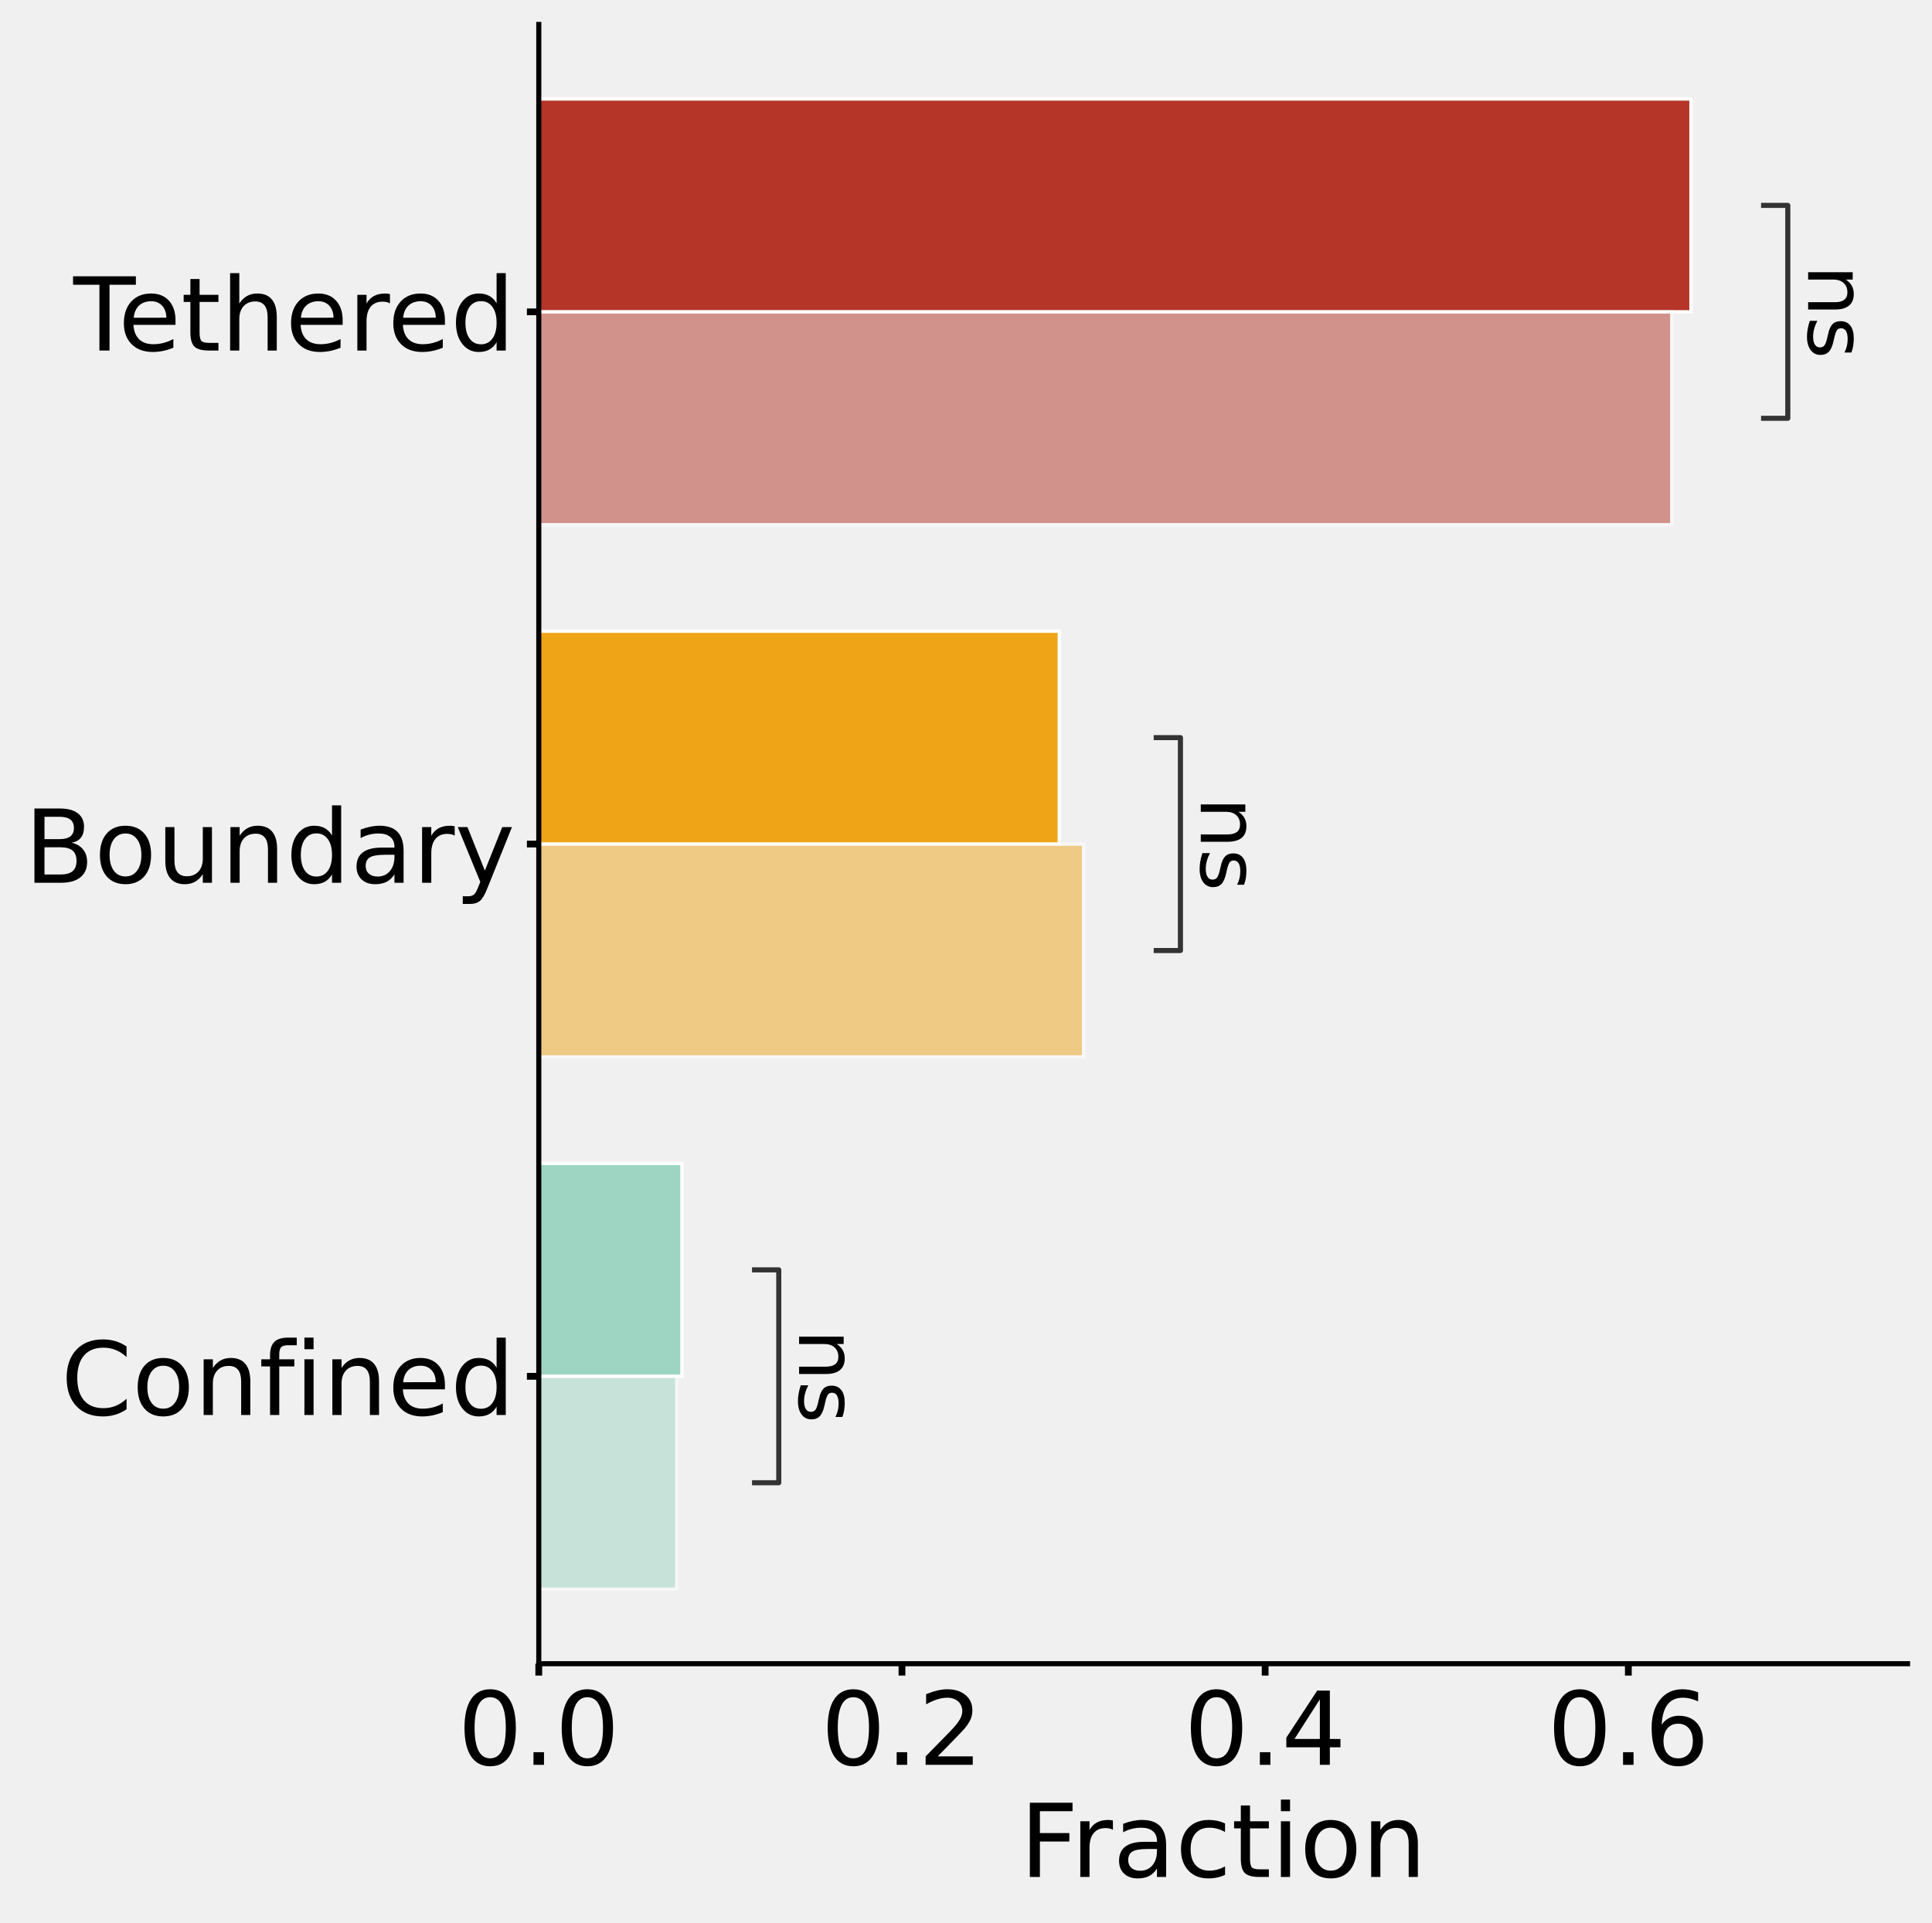
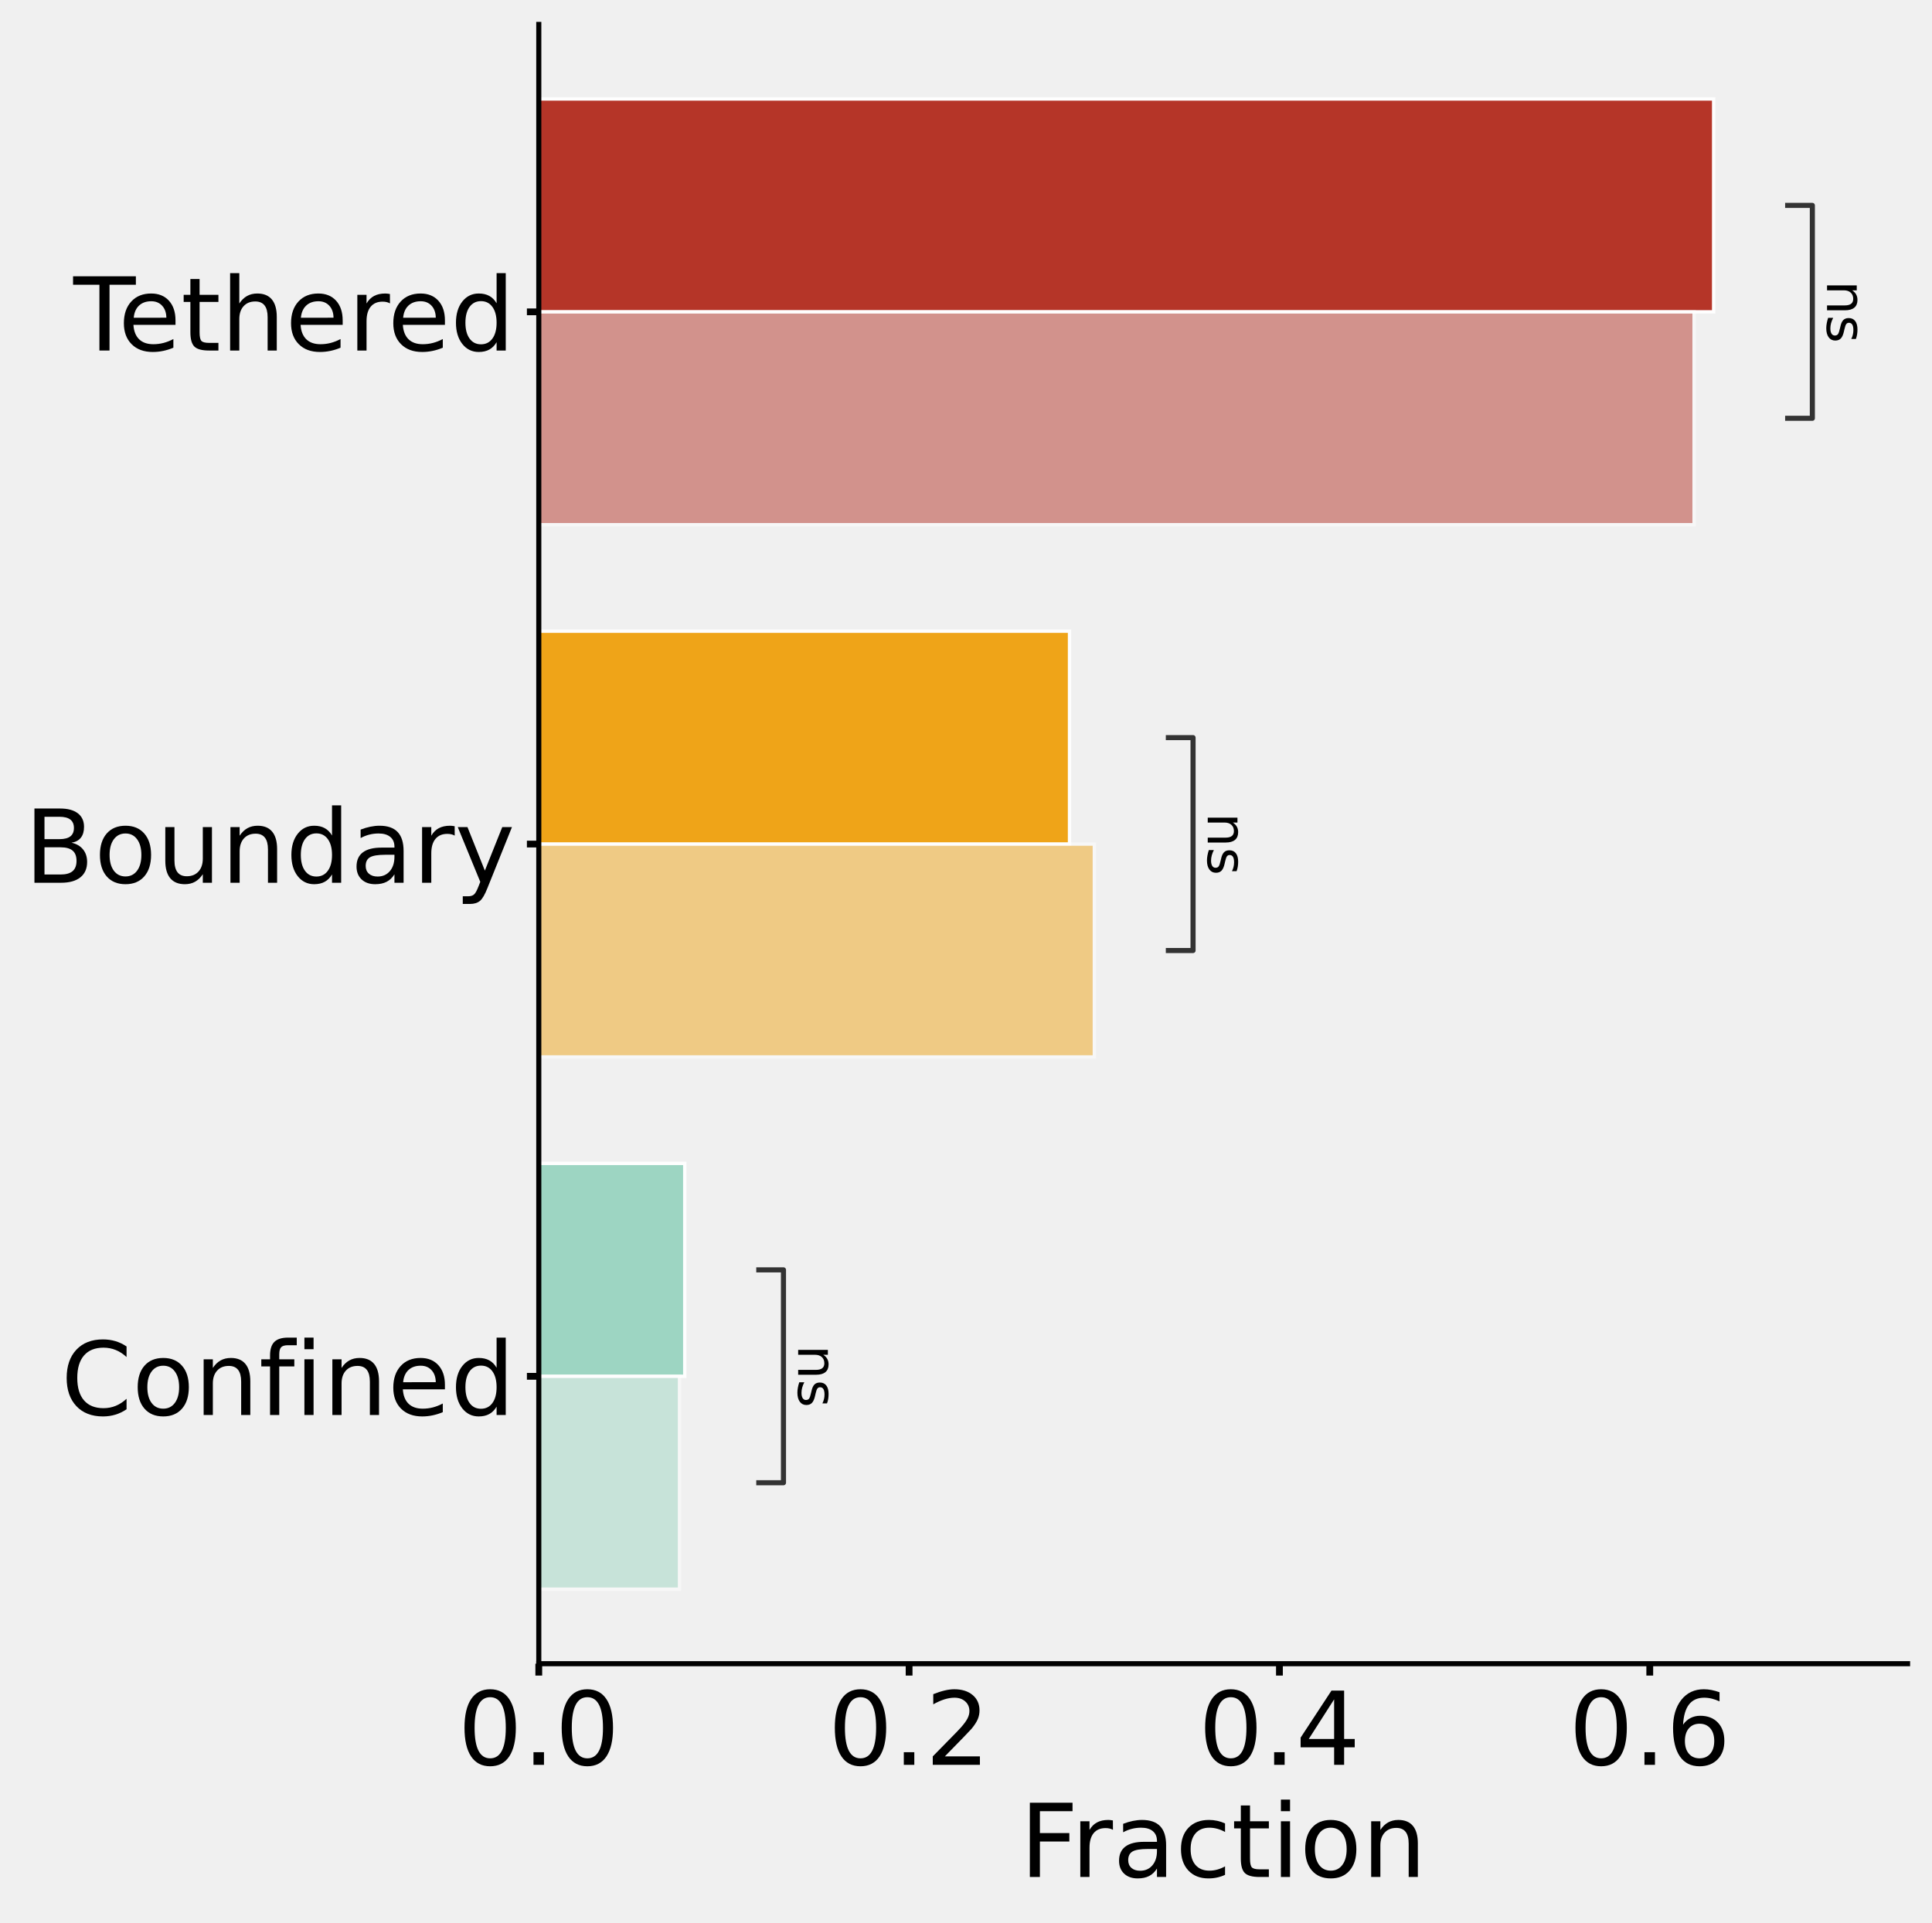
<svg xmlns="http://www.w3.org/2000/svg" xmlns:xlink="http://www.w3.org/1999/xlink" width="569.013pt" height="566.389pt" viewBox="0 0 569.013 566.389" version="1.1">
  <defs>
    <style type="text/css">*{stroke-linejoin: round; stroke-linecap: butt}</style>
  </defs>
  <g id="figure_1">
    <g id="patch_1">
      <path d="M 0 566.389  L 569.013 566.389  L 569.013 0  L 0 0  L 0 566.389  z " style="fill: none" />
    </g>
    <g id="axes_1">
      <g id="patch_2">
        <path d="M 158.683 490.12  L 561.813 490.12  L 561.813 7.2  L 158.683 7.2  L 158.683 490.12  z " style="fill: none" />
      </g>
      <g id="patch_3">
-         <path d="M 158.683 29.151  L 498.038 29.151  L 498.038 91.868  L 158.683 91.868  z " clip-path="url(#p377c1f86a9)" style="fill: #ae2012; opacity: 0.9; stroke: #ffffff; stroke-linejoin: miter" />
+         <path d="M 158.683 29.151  L 504.708 29.151  L 504.708 91.868  L 158.683 91.868  z " clip-path="url(#pe165920684)" style="fill: #ae2012; opacity: 0.9; stroke: #ffffff; stroke-linejoin: miter" />
      </g>
      <g id="patch_4">
-         <path d="M 158.683 185.943  L 311.988 185.943  L 311.988 248.66  L 158.683 248.66  z " clip-path="url(#p377c1f86a9)" style="fill: #ee9b00; opacity: 0.9; stroke: #ffffff; stroke-linejoin: miter" />
+         <path d="M 158.683 185.943  L 315.001 185.943  L 315.001 248.66  L 158.683 248.66  z " clip-path="url(#pe165920684)" style="fill: #ee9b00; opacity: 0.9; stroke: #ffffff; stroke-linejoin: miter" />
      </g>
      <g id="patch_5">
-         <path d="M 158.683 342.735  L 200.854 342.735  L 200.854 405.452  L 158.683 405.452  z " clip-path="url(#p377c1f86a9)" style="fill: #94d2bd; opacity: 0.9; stroke: #ffffff; stroke-linejoin: miter" />
+         <path d="M 158.683 342.735  L 201.683 342.735  L 201.683 405.452  L 158.683 405.452  z " clip-path="url(#pe165920684)" style="fill: #94d2bd; opacity: 0.9; stroke: #ffffff; stroke-linejoin: miter" />
      </g>
      <g id="patch_6">
-         <path d="M 158.683 91.868  L 492.391 91.868  L 492.391 154.585  L 158.683 154.585  z " clip-path="url(#p377c1f86a9)" style="fill: #ae2012; opacity: 0.45; stroke: #ffffff; stroke-linejoin: miter" />
+         <path d="M 158.683 91.868  L 498.95 91.868  L 498.95 154.585  L 158.683 154.585  z " clip-path="url(#pe165920684)" style="fill: #ae2012; opacity: 0.45; stroke: #ffffff; stroke-linejoin: miter" />
      </g>
      <g id="patch_7">
-         <path d="M 158.683 248.66  L 319.156 248.66  L 319.156 311.377  L 158.683 311.377  z " clip-path="url(#p377c1f86a9)" style="fill: #ee9b00; opacity: 0.45; stroke: #ffffff; stroke-linejoin: miter" />
+         <path d="M 158.683 248.66  L 322.31 248.66  L 322.31 311.377  L 158.683 311.377  z " clip-path="url(#pe165920684)" style="fill: #ee9b00; opacity: 0.45; stroke: #ffffff; stroke-linejoin: miter" />
      </g>
      <g id="patch_8">
-         <path d="M 158.683 405.452  L 199.333 405.452  L 199.333 468.169  L 158.683 468.169  z " clip-path="url(#p377c1f86a9)" style="fill: #94d2bd; opacity: 0.45; stroke: #ffffff; stroke-linejoin: miter" />
+         <path d="M 158.683 405.452  L 200.132 405.452  L 200.132 468.169  L 158.683 468.169  z " clip-path="url(#pe165920684)" style="fill: #94d2bd; opacity: 0.45; stroke: #ffffff; stroke-linejoin: miter" />
      </g>
      <g id="patch_9">
-         <path d="M 158.683 91.868  L 158.683 91.868  L 158.683 91.868  L 158.683 91.868  z " clip-path="url(#p377c1f86a9)" style="fill: #808080; stroke: #ffffff; stroke-linejoin: miter" />
+         <path d="M 158.683 91.868  L 158.683 91.868  L 158.683 91.868  L 158.683 91.868  z " clip-path="url(#pe165920684)" style="fill: #808080; stroke: #ffffff; stroke-linejoin: miter" />
      </g>
      <g id="patch_10">
-         <path d="M 158.683 91.868  L 158.683 91.868  L 158.683 91.868  L 158.683 91.868  z " clip-path="url(#p377c1f86a9)" style="fill: #808080; stroke: #ffffff; stroke-linejoin: miter" />
+         <path d="M 158.683 91.868  L 158.683 91.868  L 158.683 91.868  L 158.683 91.868  z " clip-path="url(#pe165920684)" style="fill: #808080; stroke: #ffffff; stroke-linejoin: miter" />
      </g>
      <g id="matplotlib.axis_1">
        <g id="xtick_1">
          <g id="line2d_1">
            <defs>
-               <path id="m9a70f101ea" d="M 0 0  L 0 3.5  " style="stroke: #000000; stroke-width: 2" />
+               <path id="m3268ec975c" d="M 0 0  L 0 3.5  " style="stroke: #000000; stroke-width: 2" />
            </defs>
            <g>
-               <use xlink:href="#m9a70f101ea" x="158.683" y="490.12" style="stroke: #000000; stroke-width: 2" />
+               <use xlink:href="#m3268ec975c" x="158.683" y="490.12" style="stroke: #000000; stroke-width: 2" />
            </g>
          </g>
          <g id="text_1">
            <g transform="translate(134.8281 519.9153) scale(0.3 -0.3)">
              <defs>
                <path id="DejaVuSans-30" d="M 2034 4250  Q 1547 4250 1301 3770  Q 1056 3291 1056 2328  Q 1056 1369 1301 889  Q 1547 409 2034 409  Q 2525 409 2770 889  Q 3016 1369 3016 2328  Q 3016 3291 2770 3770  Q 2525 4250 2034 4250  z M 2034 4750  Q 2819 4750 3233 4129  Q 3647 3509 3647 2328  Q 3647 1150 3233 529  Q 2819 -91 2034 -91  Q 1250 -91 836 529  Q 422 1150 422 2328  Q 422 3509 836 4129  Q 1250 4750 2034 4750  z " transform="scale(0.015625)" />
                <path id="DejaVuSans-2e" d="M 684 794  L 1344 794  L 1344 0  L 684 0  L 684 794  z " transform="scale(0.015625)" />
              </defs>
              <use xlink:href="#DejaVuSans-30" />
              <use xlink:href="#DejaVuSans-2e" transform="translate(63.62305 0)" />
              <use xlink:href="#DejaVuSans-30" transform="translate(95.41016 0)" />
            </g>
          </g>
        </g>
        <g id="xtick_2">
          <g id="line2d_2">
            <g>
-               <use xlink:href="#m9a70f101ea" x="265.649" y="490.12" style="stroke: #000000; stroke-width: 2" />
+               <use xlink:href="#m3268ec975c" x="267.751" y="490.12" style="stroke: #000000; stroke-width: 2" />
            </g>
          </g>
          <g id="text_2">
-             <g transform="translate(241.7945 519.9153) scale(0.3 -0.3)">
+             <g transform="translate(243.8968 519.9153) scale(0.3 -0.3)">
              <defs>
                <path id="DejaVuSans-32" d="M 1228 531  L 3431 531  L 3431 0  L 469 0  L 469 531  Q 828 903 1448 1529  Q 2069 2156 2228 2338  Q 2531 2678 2651 2914  Q 2772 3150 2772 3378  Q 2772 3750 2511 3984  Q 2250 4219 1831 4219  Q 1534 4219 1204 4116  Q 875 4013 500 3803  L 500 4441  Q 881 4594 1212 4672  Q 1544 4750 1819 4750  Q 2544 4750 2975 4387  Q 3406 4025 3406 3419  Q 3406 3131 3298 2873  Q 3191 2616 2906 2266  Q 2828 2175 2409 1742  Q 1991 1309 1228 531  z " transform="scale(0.015625)" />
              </defs>
              <use xlink:href="#DejaVuSans-30" />
              <use xlink:href="#DejaVuSans-2e" transform="translate(63.62305 0)" />
              <use xlink:href="#DejaVuSans-32" transform="translate(95.41016 0)" />
            </g>
          </g>
        </g>
        <g id="xtick_3">
          <g id="line2d_3">
            <g>
-               <use xlink:href="#m9a70f101ea" x="372.616" y="490.12" style="stroke: #000000; stroke-width: 2" />
+               <use xlink:href="#m3268ec975c" x="376.82" y="490.12" style="stroke: #000000; stroke-width: 2" />
            </g>
          </g>
          <g id="text_3">
-             <g transform="translate(348.7609 519.9153) scale(0.3 -0.3)">
+             <g transform="translate(352.9654 519.9153) scale(0.3 -0.3)">
              <defs>
                <path id="DejaVuSans-34" d="M 2419 4116  L 825 1625  L 2419 1625  L 2419 4116  z M 2253 4666  L 3047 4666  L 3047 1625  L 3713 1625  L 3713 1100  L 3047 1100  L 3047 0  L 2419 0  L 2419 1100  L 313 1100  L 313 1709  L 2253 4666  z " transform="scale(0.015625)" />
              </defs>
              <use xlink:href="#DejaVuSans-30" />
              <use xlink:href="#DejaVuSans-2e" transform="translate(63.62305 0)" />
              <use xlink:href="#DejaVuSans-34" transform="translate(95.41016 0)" />
            </g>
          </g>
        </g>
        <g id="xtick_4">
          <g id="line2d_4">
            <g>
-               <use xlink:href="#m9a70f101ea" x="479.582" y="490.12" style="stroke: #000000; stroke-width: 2" />
+               <use xlink:href="#m3268ec975c" x="485.889" y="490.12" style="stroke: #000000; stroke-width: 2" />
            </g>
          </g>
          <g id="text_4">
-             <g transform="translate(455.7273 519.9153) scale(0.3 -0.3)">
+             <g transform="translate(462.034 519.9153) scale(0.3 -0.3)">
              <defs>
                <path id="DejaVuSans-36" d="M 2113 2584  Q 1688 2584 1439 2293  Q 1191 2003 1191 1497  Q 1191 994 1439 701  Q 1688 409 2113 409  Q 2538 409 2786 701  Q 3034 994 3034 1497  Q 3034 2003 2786 2293  Q 2538 2584 2113 2584  z M 3366 4563  L 3366 3988  Q 3128 4100 2886 4159  Q 2644 4219 2406 4219  Q 1781 4219 1451 3797  Q 1122 3375 1075 2522  Q 1259 2794 1537 2939  Q 1816 3084 2150 3084  Q 2853 3084 3261 2657  Q 3669 2231 3669 1497  Q 3669 778 3244 343  Q 2819 -91 2113 -91  Q 1303 -91 875 529  Q 447 1150 447 2328  Q 447 3434 972 4092  Q 1497 4750 2381 4750  Q 2619 4750 2861 4703  Q 3103 4656 3366 4563  z " transform="scale(0.015625)" />
              </defs>
              <use xlink:href="#DejaVuSans-30" />
              <use xlink:href="#DejaVuSans-2e" transform="translate(63.62305 0)" />
              <use xlink:href="#DejaVuSans-36" transform="translate(95.41016 0)" />
            </g>
          </g>
        </g>
        <g id="text_5">
          <g transform="translate(300.3697 552.9497) scale(0.3 -0.3)">
            <defs>
              <path id="DejaVuSans-46" d="M 628 4666  L 3309 4666  L 3309 4134  L 1259 4134  L 1259 2759  L 3109 2759  L 3109 2228  L 1259 2228  L 1259 0  L 628 0  L 628 4666  z " transform="scale(0.015625)" />
              <path id="DejaVuSans-72" d="M 2631 2963  Q 2534 3019 2420 3045  Q 2306 3072 2169 3072  Q 1681 3072 1420 2755  Q 1159 2438 1159 1844  L 1159 0  L 581 0  L 581 3500  L 1159 3500  L 1159 2956  Q 1341 3275 1631 3429  Q 1922 3584 2338 3584  Q 2397 3584 2469 3576  Q 2541 3569 2628 3553  L 2631 2963  z " transform="scale(0.015625)" />
              <path id="DejaVuSans-61" d="M 2194 1759  Q 1497 1759 1228 1600  Q 959 1441 959 1056  Q 959 750 1161 570  Q 1363 391 1709 391  Q 2188 391 2477 730  Q 2766 1069 2766 1631  L 2766 1759  L 2194 1759  z M 3341 1997  L 3341 0  L 2766 0  L 2766 531  Q 2569 213 2275 61  Q 1981 -91 1556 -91  Q 1019 -91 701 211  Q 384 513 384 1019  Q 384 1609 779 1909  Q 1175 2209 1959 2209  L 2766 2209  L 2766 2266  Q 2766 2663 2505 2880  Q 2244 3097 1772 3097  Q 1472 3097 1187 3025  Q 903 2953 641 2809  L 641 3341  Q 956 3463 1253 3523  Q 1550 3584 1831 3584  Q 2591 3584 2966 3190  Q 3341 2797 3341 1997  z " transform="scale(0.015625)" />
              <path id="DejaVuSans-63" d="M 3122 3366  L 3122 2828  Q 2878 2963 2633 3030  Q 2388 3097 2138 3097  Q 1578 3097 1268 2742  Q 959 2388 959 1747  Q 959 1106 1268 751  Q 1578 397 2138 397  Q 2388 397 2633 464  Q 2878 531 3122 666  L 3122 134  Q 2881 22 2623 -34  Q 2366 -91 2075 -91  Q 1284 -91 818 406  Q 353 903 353 1747  Q 353 2603 823 3093  Q 1294 3584 2113 3584  Q 2378 3584 2631 3529  Q 2884 3475 3122 3366  z " transform="scale(0.015625)" />
              <path id="DejaVuSans-74" d="M 1172 4494  L 1172 3500  L 2356 3500  L 2356 3053  L 1172 3053  L 1172 1153  Q 1172 725 1289 603  Q 1406 481 1766 481  L 2356 481  L 2356 0  L 1766 0  Q 1100 0 847 248  Q 594 497 594 1153  L 594 3053  L 172 3053  L 172 3500  L 594 3500  L 594 4494  L 1172 4494  z " transform="scale(0.015625)" />
              <path id="DejaVuSans-69" d="M 603 3500  L 1178 3500  L 1178 0  L 603 0  L 603 3500  z M 603 4863  L 1178 4863  L 1178 4134  L 603 4134  L 603 4863  z " transform="scale(0.015625)" />
              <path id="DejaVuSans-6f" d="M 1959 3097  Q 1497 3097 1228 2736  Q 959 2375 959 1747  Q 959 1119 1226 758  Q 1494 397 1959 397  Q 2419 397 2687 759  Q 2956 1122 2956 1747  Q 2956 2369 2687 2733  Q 2419 3097 1959 3097  z M 1959 3584  Q 2709 3584 3137 3096  Q 3566 2609 3566 1747  Q 3566 888 3137 398  Q 2709 -91 1959 -91  Q 1206 -91 779 398  Q 353 888 353 1747  Q 353 2609 779 3096  Q 1206 3584 1959 3584  z " transform="scale(0.015625)" />
              <path id="DejaVuSans-6e" d="M 3513 2113  L 3513 0  L 2938 0  L 2938 2094  Q 2938 2591 2744 2837  Q 2550 3084 2163 3084  Q 1697 3084 1428 2787  Q 1159 2491 1159 1978  L 1159 0  L 581 0  L 581 3500  L 1159 3500  L 1159 2956  Q 1366 3272 1645 3428  Q 1925 3584 2291 3584  Q 2894 3584 3203 3211  Q 3513 2838 3513 2113  z " transform="scale(0.015625)" />
            </defs>
            <use xlink:href="#DejaVuSans-46" />
            <use xlink:href="#DejaVuSans-72" transform="translate(50.26953 0)" />
            <use xlink:href="#DejaVuSans-61" transform="translate(91.38281 0)" />
            <use xlink:href="#DejaVuSans-63" transform="translate(152.6621 0)" />
            <use xlink:href="#DejaVuSans-74" transform="translate(207.6426 0)" />
            <use xlink:href="#DejaVuSans-69" transform="translate(246.8516 0)" />
            <use xlink:href="#DejaVuSans-6f" transform="translate(274.6348 0)" />
            <use xlink:href="#DejaVuSans-6e" transform="translate(335.8164 0)" />
          </g>
        </g>
      </g>
      <g id="matplotlib.axis_2">
        <g id="ytick_1">
          <g id="line2d_5">
            <defs>
-               <path id="m6d8dbdc36f" d="M 0 0  L -3.5 0  " style="stroke: #000000; stroke-width: 2" />
+               <path id="maea115e2bb" d="M 0 0  L -3.5 0  " style="stroke: #000000; stroke-width: 2" />
            </defs>
            <g>
-               <use xlink:href="#m6d8dbdc36f" x="158.683" y="91.868" style="stroke: #000000; stroke-width: 2" />
+               <use xlink:href="#maea115e2bb" x="158.683" y="91.868" style="stroke: #000000; stroke-width: 2" />
            </g>
          </g>
          <g id="text_6">
            <g transform="translate(21.60469 103.2654) scale(0.3 -0.3)">
              <defs>
                <path id="DejaVuSans-54" d="M -19 4666  L 3928 4666  L 3928 4134  L 2272 4134  L 2272 0  L 1638 0  L 1638 4134  L -19 4134  L -19 4666  z " transform="scale(0.015625)" />
                <path id="DejaVuSans-65" d="M 3597 1894  L 3597 1613  L 953 1613  Q 991 1019 1311 708  Q 1631 397 2203 397  Q 2534 397 2845 478  Q 3156 559 3463 722  L 3463 178  Q 3153 47 2828 -22  Q 2503 -91 2169 -91  Q 1331 -91 842 396  Q 353 884 353 1716  Q 353 2575 817 3079  Q 1281 3584 2069 3584  Q 2775 3584 3186 3129  Q 3597 2675 3597 1894  z M 3022 2063  Q 3016 2534 2758 2815  Q 2500 3097 2075 3097  Q 1594 3097 1305 2825  Q 1016 2553 972 2059  L 3022 2063  z " transform="scale(0.015625)" />
                <path id="DejaVuSans-68" d="M 3513 2113  L 3513 0  L 2938 0  L 2938 2094  Q 2938 2591 2744 2837  Q 2550 3084 2163 3084  Q 1697 3084 1428 2787  Q 1159 2491 1159 1978  L 1159 0  L 581 0  L 581 4863  L 1159 4863  L 1159 2956  Q 1366 3272 1645 3428  Q 1925 3584 2291 3584  Q 2894 3584 3203 3211  Q 3513 2838 3513 2113  z " transform="scale(0.015625)" />
                <path id="DejaVuSans-64" d="M 2906 2969  L 2906 4863  L 3481 4863  L 3481 0  L 2906 0  L 2906 525  Q 2725 213 2448 61  Q 2172 -91 1784 -91  Q 1150 -91 751 415  Q 353 922 353 1747  Q 353 2572 751 3078  Q 1150 3584 1784 3584  Q 2172 3584 2448 3432  Q 2725 3281 2906 2969  z M 947 1747  Q 947 1113 1208 752  Q 1469 391 1925 391  Q 2381 391 2643 752  Q 2906 1113 2906 1747  Q 2906 2381 2643 2742  Q 2381 3103 1925 3103  Q 1469 3103 1208 2742  Q 947 2381 947 1747  z " transform="scale(0.015625)" />
              </defs>
              <use xlink:href="#DejaVuSans-54" />
              <use xlink:href="#DejaVuSans-65" transform="translate(44.08398 0)" />
              <use xlink:href="#DejaVuSans-74" transform="translate(105.6074 0)" />
              <use xlink:href="#DejaVuSans-68" transform="translate(144.8164 0)" />
              <use xlink:href="#DejaVuSans-65" transform="translate(208.1953 0)" />
              <use xlink:href="#DejaVuSans-72" transform="translate(269.7188 0)" />
              <use xlink:href="#DejaVuSans-65" transform="translate(308.582 0)" />
              <use xlink:href="#DejaVuSans-64" transform="translate(370.1055 0)" />
            </g>
          </g>
        </g>
        <g id="ytick_2">
          <g id="line2d_6">
            <g>
-               <use xlink:href="#m6d8dbdc36f" x="158.683" y="248.66" style="stroke: #000000; stroke-width: 2" />
+               <use xlink:href="#maea115e2bb" x="158.683" y="248.66" style="stroke: #000000; stroke-width: 2" />
            </g>
          </g>
          <g id="text_7">
            <g transform="translate(7.2 260.0577) scale(0.3 -0.3)">
              <defs>
                <path id="DejaVuSans-42" d="M 1259 2228  L 1259 519  L 2272 519  Q 2781 519 3026 730  Q 3272 941 3272 1375  Q 3272 1813 3026 2020  Q 2781 2228 2272 2228  L 1259 2228  z M 1259 4147  L 1259 2741  L 2194 2741  Q 2656 2741 2882 2914  Q 3109 3088 3109 3444  Q 3109 3797 2882 3972  Q 2656 4147 2194 4147  L 1259 4147  z M 628 4666  L 2241 4666  Q 2963 4666 3353 4366  Q 3744 4066 3744 3513  Q 3744 3084 3544 2831  Q 3344 2578 2956 2516  Q 3422 2416 3680 2098  Q 3938 1781 3938 1306  Q 3938 681 3513 340  Q 3088 0 2303 0  L 628 0  L 628 4666  z " transform="scale(0.015625)" />
                <path id="DejaVuSans-75" d="M 544 1381  L 544 3500  L 1119 3500  L 1119 1403  Q 1119 906 1312 657  Q 1506 409 1894 409  Q 2359 409 2629 706  Q 2900 1003 2900 1516  L 2900 3500  L 3475 3500  L 3475 0  L 2900 0  L 2900 538  Q 2691 219 2414 64  Q 2138 -91 1772 -91  Q 1169 -91 856 284  Q 544 659 544 1381  z M 1991 3584  L 1991 3584  z " transform="scale(0.015625)" />
                <path id="DejaVuSans-79" d="M 2059 -325  Q 1816 -950 1584 -1140  Q 1353 -1331 966 -1331  L 506 -1331  L 506 -850  L 844 -850  Q 1081 -850 1212 -737  Q 1344 -625 1503 -206  L 1606 56  L 191 3500  L 800 3500  L 1894 763  L 2988 3500  L 3597 3500  L 2059 -325  z " transform="scale(0.015625)" />
              </defs>
              <use xlink:href="#DejaVuSans-42" />
              <use xlink:href="#DejaVuSans-6f" transform="translate(68.60352 0)" />
              <use xlink:href="#DejaVuSans-75" transform="translate(129.7852 0)" />
              <use xlink:href="#DejaVuSans-6e" transform="translate(193.1641 0)" />
              <use xlink:href="#DejaVuSans-64" transform="translate(256.543 0)" />
              <use xlink:href="#DejaVuSans-61" transform="translate(320.0195 0)" />
              <use xlink:href="#DejaVuSans-72" transform="translate(381.2988 0)" />
              <use xlink:href="#DejaVuSans-79" transform="translate(422.4121 0)" />
            </g>
          </g>
        </g>
        <g id="ytick_3">
          <g id="line2d_7">
            <g>
-               <use xlink:href="#m6d8dbdc36f" x="158.683" y="405.452" style="stroke: #000000; stroke-width: 2" />
+               <use xlink:href="#maea115e2bb" x="158.683" y="405.452" style="stroke: #000000; stroke-width: 2" />
            </g>
          </g>
          <g id="text_8">
            <g transform="translate(17.95312 416.8499) scale(0.3 -0.3)">
              <defs>
                <path id="DejaVuSans-43" d="M 4122 4306  L 4122 3641  Q 3803 3938 3442 4084  Q 3081 4231 2675 4231  Q 1875 4231 1450 3742  Q 1025 3253 1025 2328  Q 1025 1406 1450 917  Q 1875 428 2675 428  Q 3081 428 3442 575  Q 3803 722 4122 1019  L 4122 359  Q 3791 134 3420 21  Q 3050 -91 2638 -91  Q 1578 -91 968 557  Q 359 1206 359 2328  Q 359 3453 968 4101  Q 1578 4750 2638 4750  Q 3056 4750 3426 4639  Q 3797 4528 4122 4306  z " transform="scale(0.015625)" />
                <path id="DejaVuSans-66" d="M 2375 4863  L 2375 4384  L 1825 4384  Q 1516 4384 1395 4259  Q 1275 4134 1275 3809  L 1275 3500  L 2222 3500  L 2222 3053  L 1275 3053  L 1275 0  L 697 0  L 697 3053  L 147 3053  L 147 3500  L 697 3500  L 697 3744  Q 697 4328 969 4595  Q 1241 4863 1831 4863  L 2375 4863  z " transform="scale(0.015625)" />
              </defs>
              <use xlink:href="#DejaVuSans-43" />
              <use xlink:href="#DejaVuSans-6f" transform="translate(69.82422 0)" />
              <use xlink:href="#DejaVuSans-6e" transform="translate(131.0059 0)" />
              <use xlink:href="#DejaVuSans-66" transform="translate(194.3848 0)" />
              <use xlink:href="#DejaVuSans-69" transform="translate(229.5898 0)" />
              <use xlink:href="#DejaVuSans-6e" transform="translate(257.373 0)" />
              <use xlink:href="#DejaVuSans-65" transform="translate(320.752 0)" />
              <use xlink:href="#DejaVuSans-64" transform="translate(382.2754 0)" />
            </g>
          </g>
        </g>
      </g>
      <g id="line2d_8">
-         <path clip-path="url(#p377c1f86a9)" style="fill: none; stroke: #424242; stroke-width: 2.25; stroke-linecap: square" />
+         <path clip-path="url(#pe165920684)" style="fill: none; stroke: #424242; stroke-width: 2.25; stroke-linecap: square" />
      </g>
      <g id="line2d_9">
-         <path clip-path="url(#p377c1f86a9)" style="fill: none; stroke: #424242; stroke-width: 2.25; stroke-linecap: square" />
+         <path clip-path="url(#pe165920684)" style="fill: none; stroke: #424242; stroke-width: 2.25; stroke-linecap: square" />
      </g>
      <g id="line2d_10">
-         <path clip-path="url(#p377c1f86a9)" style="fill: none; stroke: #424242; stroke-width: 2.25; stroke-linecap: square" />
+         <path clip-path="url(#pe165920684)" style="fill: none; stroke: #424242; stroke-width: 2.25; stroke-linecap: square" />
      </g>
      <g id="line2d_11">
-         <path clip-path="url(#p377c1f86a9)" style="fill: none; stroke: #424242; stroke-width: 2.25; stroke-linecap: square" />
+         <path clip-path="url(#pe165920684)" style="fill: none; stroke: #424242; stroke-width: 2.25; stroke-linecap: square" />
      </g>
      <g id="line2d_12">
-         <path clip-path="url(#p377c1f86a9)" style="fill: none; stroke: #424242; stroke-width: 2.25; stroke-linecap: square" />
+         <path clip-path="url(#pe165920684)" style="fill: none; stroke: #424242; stroke-width: 2.25; stroke-linecap: square" />
      </g>
      <g id="line2d_13">
-         <path clip-path="url(#p377c1f86a9)" style="fill: none; stroke: #424242; stroke-width: 2.25; stroke-linecap: square" />
+         <path clip-path="url(#pe165920684)" style="fill: none; stroke: #424242; stroke-width: 2.25; stroke-linecap: square" />
      </g>
      <g id="line2d_14">
-         <path d="M 340.535 217.302  L 347.662 217.302  L 347.662 280.018  L 340.535 280.018  " style="fill: none; stroke: #333333; stroke-width: 1.5; stroke-linecap: square" />
+         <path d="M 344.109 217.302  L 351.376 217.302  L 351.376 280.018  L 344.109 280.018  " style="fill: none; stroke: #333333; stroke-width: 1.5; stroke-linecap: square" />
      </g>
      <g id="line2d_15">
-         <path d="M 519.418 60.509  L 526.544 60.509  L 526.544 123.226  L 519.418 123.226  " style="fill: none; stroke: #333333; stroke-width: 1.5; stroke-linecap: square" />
+         <path d="M 526.507 60.509  L 533.774 60.509  L 533.774 123.226  L 526.507 123.226  " style="fill: none; stroke: #333333; stroke-width: 1.5; stroke-linecap: square" />
      </g>
      <g id="line2d_16">
-         <path d="M 222.234 374.094  L 229.36 374.094  L 229.36 436.811  L 222.234 436.811  " style="fill: none; stroke: #333333; stroke-width: 1.5; stroke-linecap: square" />
+         <path d="M 223.483 374.094  L 230.749 374.094  L 230.749 436.811  L 223.483 436.811  " style="fill: none; stroke: #333333; stroke-width: 1.5; stroke-linecap: square" />
      </g>
      <g id="patch_11">
        <path d="M 158.683 490.12  L 158.683 7.2  " style="fill: none; stroke: #000000; stroke-width: 1.5; stroke-linejoin: miter; stroke-linecap: square" />
      </g>
      <g id="patch_12">
        <path d="M 158.683 490.12  L 561.813 490.12  " style="fill: none; stroke: #000000; stroke-width: 1.5; stroke-linejoin: miter; stroke-linecap: square" />
      </g>
      <g id="text_9">
-         <g transform="translate(353.6531 234.8038) rotate(-270) scale(0.24 -0.24)">
+         <g transform="translate(355.7035 239.4225) rotate(-270) scale(0.16 -0.16)">
          <defs>
            <path id="DejaVuSans-73" d="M 2834 3397  L 2834 2853  Q 2591 2978 2328 3040  Q 2066 3103 1784 3103  Q 1356 3103 1142 2972  Q 928 2841 928 2578  Q 928 2378 1081 2264  Q 1234 2150 1697 2047  L 1894 2003  Q 2506 1872 2764 1633  Q 3022 1394 3022 966  Q 3022 478 2636 193  Q 2250 -91 1575 -91  Q 1294 -91 989 -36  Q 684 19 347 128  L 347 722  Q 666 556 975 473  Q 1284 391 1588 391  Q 1994 391 2212 530  Q 2431 669 2431 922  Q 2431 1156 2273 1281  Q 2116 1406 1581 1522  L 1381 1569  Q 847 1681 609 1914  Q 372 2147 372 2553  Q 372 3047 722 3315  Q 1072 3584 1716 3584  Q 2034 3584 2315 3537  Q 2597 3491 2834 3397  z " transform="scale(0.015625)" />
          </defs>
          <use xlink:href="#DejaVuSans-6e" />
          <use xlink:href="#DejaVuSans-73" transform="translate(63.37891 0)" />
        </g>
      </g>
      <g id="text_10">
-         <g transform="translate(532.5353 78.01154) rotate(-270) scale(0.24 -0.24)">
+         <g transform="translate(538.1012 82.63029) rotate(-270) scale(0.16 -0.16)">
          <use xlink:href="#DejaVuSans-6e" />
          <use xlink:href="#DejaVuSans-73" transform="translate(63.37891 0)" />
        </g>
      </g>
      <g id="text_11">
-         <g transform="translate(235.3513 391.596) rotate(-270) scale(0.24 -0.24)">
+         <g transform="translate(235.0766 396.2147) rotate(-270) scale(0.16 -0.16)">
          <use xlink:href="#DejaVuSans-6e" />
          <use xlink:href="#DejaVuSans-73" transform="translate(63.37891 0)" />
        </g>
      </g>
    </g>
  </g>
  <defs>
-     <clipPath id="p377c1f86a9">
+     <clipPath id="pe165920684">
      <rect x="158.683" y="7.2" width="403.13" height="482.92" />
    </clipPath>
  </defs>
</svg>
